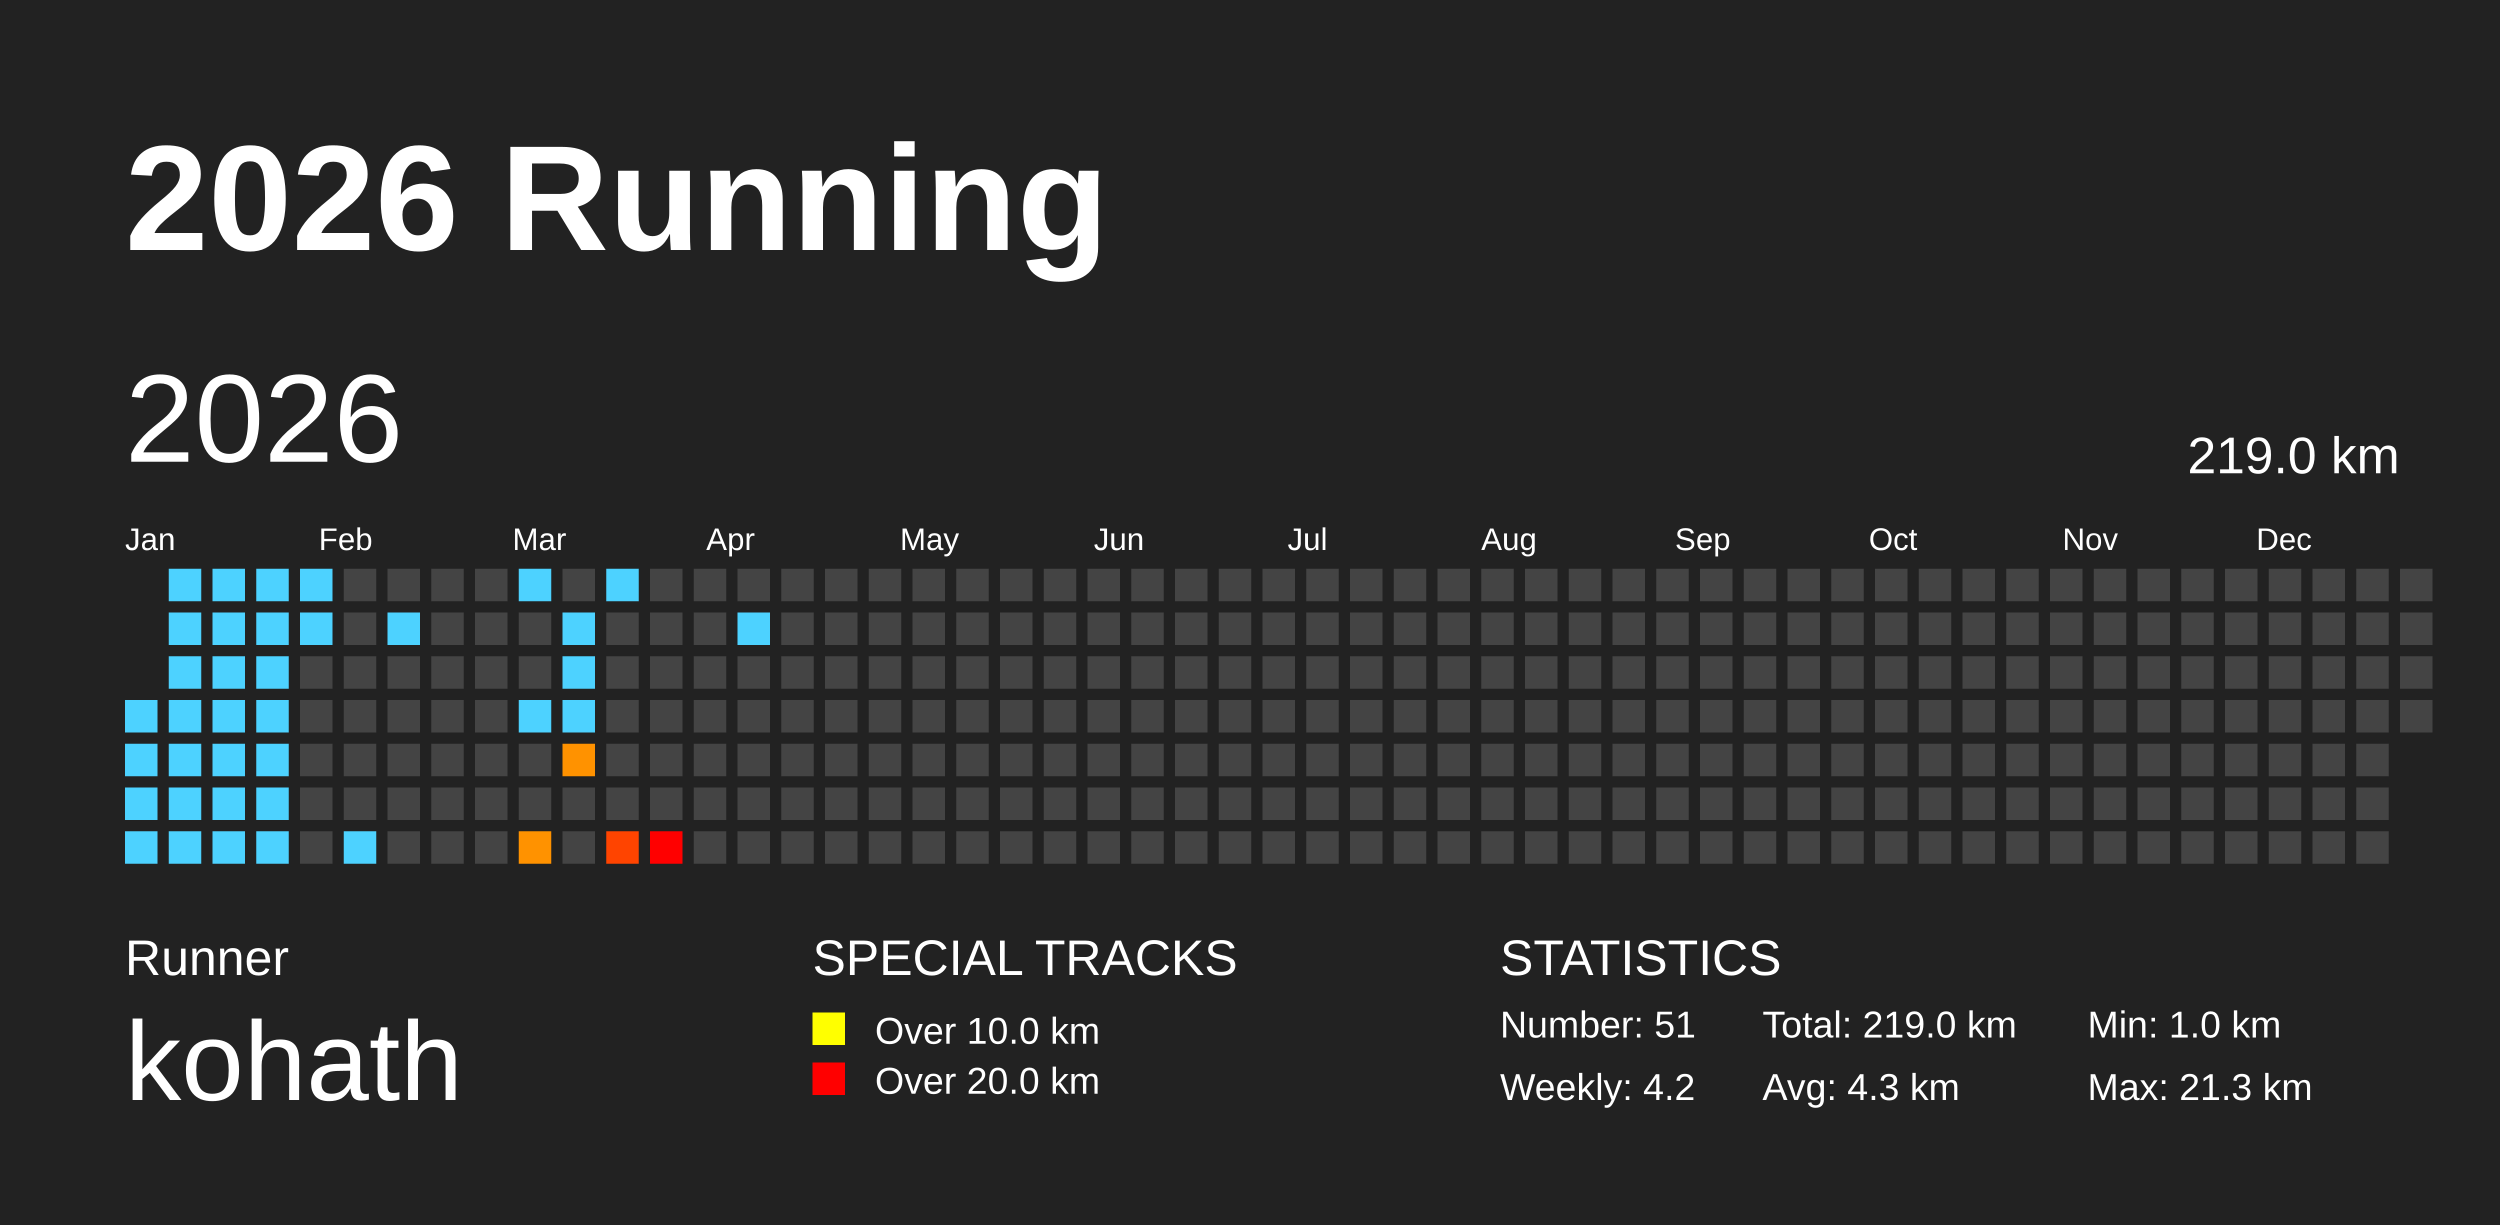
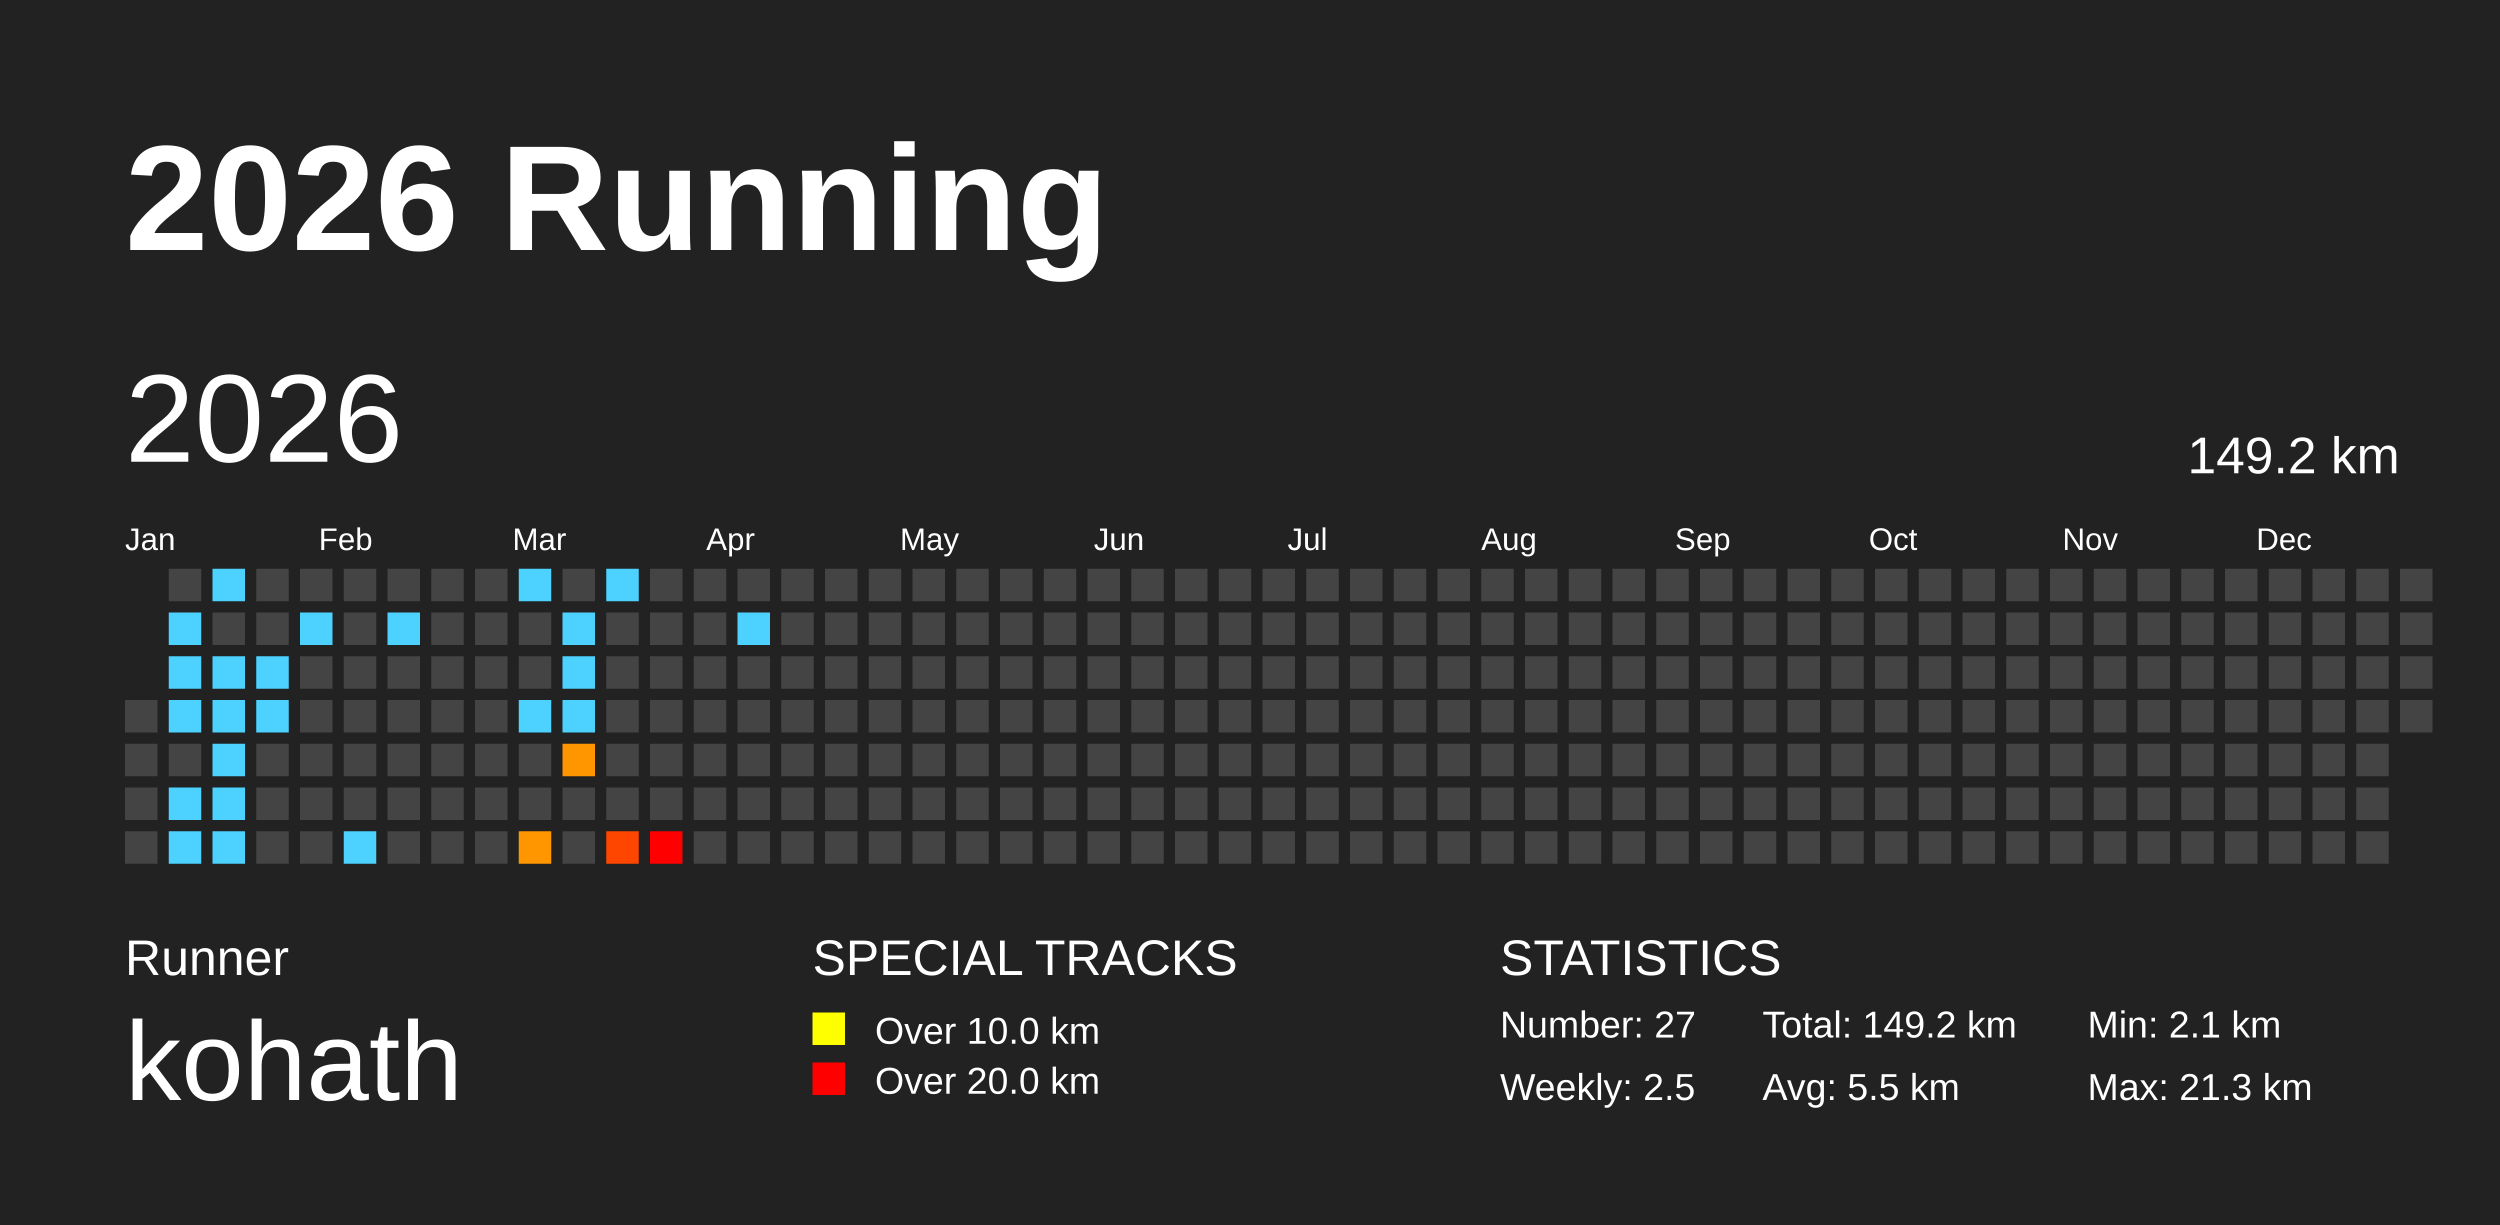
<svg xmlns="http://www.w3.org/2000/svg" baseProfile="full" height="98mm" version="1.1" viewBox="0,0,200,98" width="200mm">
  <defs>
    <pattern height="2" id="indoor-stripe" patternUnits="userSpaceOnUse" width="2">
      <line stroke="white" stroke-opacity="0.45" stroke-width="0.5" x1="0" x2="2" y1="2" y2="0" />
    </pattern>
  </defs>
  <rect fill="#222222" height="98" width="200" x="0" y="0" />
  <text fill="#FFFFFF" style="font-size:12px; font-family:Arial; font-weight:bold;" x="10" y="20">2026 Running</text>
  <text fill="#FFFFFF" style="font-size:4px; font-family:Arial" x="10" y="78">Runner</text>
  <text fill="#FFFFFF" style="font-size:9px; font-family:Arial" x="10" y="88">kohath</text>
  <text fill="#FFFFFF" style="font-size:4px; font-family:Arial" x="65" y="78">SPECIAL TRACKS</text>
  <rect fill="yellow" height="2.6" width="2.6" x="65" y="81" />
  <text fill="#FFFFFF" style="font-size:3px; font-family:Arial" x="70" y="83.5">Over 10.0 km</text>
  <rect fill="red" height="2.6" width="2.6" x="65" y="85" />
  <text fill="#FFFFFF" style="font-size:3px; font-family:Arial" x="70" y="87.5">Over 20.0 km</text>
  <text fill="#FFFFFF" style="font-size:4px; font-family:Arial" x="120" y="78">STATISTICS</text>
-   <text fill="#FFFFFF" style="font-size:3px; font-family:Arial" x="120" y="83">Number: 51</text>
-   <text fill="#FFFFFF" style="font-size:3px; font-family:Arial" x="120" y="88">Weekly: 4.2</text>
-   <text fill="#FFFFFF" style="font-size:3px; font-family:Arial" x="141" y="83">Total: 219.0 km</text>
-   <text fill="#FFFFFF" style="font-size:3px; font-family:Arial" x="141" y="88">Avg: 4.3 km</text>
-   <text fill="#FFFFFF" style="font-size:3px; font-family:Arial" x="167" y="83">Min: 1.0 km</text>
+   <text fill="#FFFFFF" style="font-size:3px; font-family:Arial" x="120" y="83">Number: 27</text>
+   <text fill="#FFFFFF" style="font-size:3px; font-family:Arial" x="120" y="88">Weekly: 2.5</text>
+   <text fill="#FFFFFF" style="font-size:3px; font-family:Arial" x="141" y="83">Total: 149.2 km</text>
+   <text fill="#FFFFFF" style="font-size:3px; font-family:Arial" x="141" y="88">Avg: 5.5 km</text>
+   <text fill="#FFFFFF" style="font-size:3px; font-family:Arial" x="167" y="83">Min: 2.1 km</text>
  <text fill="#FFFFFF" style="font-size:3px; font-family:Arial" x="167" y="88">Max: 21.3 km</text>
  <text dominant-baseline="hanging" fill="#FFFFFF" style="font-size:10.0px; font-family:Arial;" x="10" y="30">2026</text>
-   <text dominant-baseline="hanging" fill="#FFFFFF" style="font-size:4.125px; font-family:Arial;" x="175" y="35">219.0 km</text>
+   <text dominant-baseline="hanging" fill="#FFFFFF" style="font-size:4.125px; font-family:Arial;" x="175" y="35">149.2 km</text>
  <text fill="#FFFFFF" style="font-size:2.5px; font-family:Arial" x="10.0" y="44">Jan</text>
  <text fill="#FFFFFF" style="font-size:2.5px; font-family:Arial" x="25.5" y="44">Feb</text>
  <text fill="#FFFFFF" style="font-size:2.5px; font-family:Arial" x="41.0" y="44">Mar</text>
  <text fill="#FFFFFF" style="font-size:2.5px; font-family:Arial" x="56.5" y="44">Apr</text>
  <text fill="#FFFFFF" style="font-size:2.5px; font-family:Arial" x="72.0" y="44">May</text>
  <text fill="#FFFFFF" style="font-size:2.5px; font-family:Arial" x="87.5" y="44">Jun</text>
  <text fill="#FFFFFF" style="font-size:2.5px; font-family:Arial" x="103.0" y="44">Jul</text>
  <text fill="#FFFFFF" style="font-size:2.5px; font-family:Arial" x="118.5" y="44">Aug</text>
  <text fill="#FFFFFF" style="font-size:2.5px; font-family:Arial" x="134.0" y="44">Sep</text>
  <text fill="#FFFFFF" style="font-size:2.5px; font-family:Arial" x="149.5" y="44">Oct</text>
  <text fill="#FFFFFF" style="font-size:2.5px; font-family:Arial" x="165.0" y="44">Nov</text>
  <text fill="#FFFFFF" style="font-size:2.5px; font-family:Arial" x="180.5" y="44">Dec</text>
-   <rect fill="#4dd2ff" height="2.6" width="2.6" x="10.0" y="56.0" />
-   <rect fill="#4dd2ff" height="2.6" width="2.6" x="10.0" y="59.5" />
-   <rect fill="#4dd2ff" height="2.6" width="2.6" x="10.0" y="63.0" />
-   <rect fill="#4dd2ff" height="2.6" width="2.6" x="10.0" y="66.5" />
-   <rect fill="#4dd2ff" height="2.6" width="2.6" x="13.5" y="45.5" />
+   <rect fill="#444444" height="2.6" width="2.6" x="10.0" y="56.0" />
+   <rect fill="#444444" height="2.6" width="2.6" x="10.0" y="59.5" />
+   <rect fill="#444444" height="2.6" width="2.6" x="10.0" y="63.0" />
+   <rect fill="#444444" height="2.6" width="2.6" x="10.0" y="66.5" />
+   <rect fill="#444444" height="2.6" width="2.6" x="13.5" y="45.5" />
  <rect fill="#4dd2ff" height="2.6" width="2.6" x="13.5" y="49.0" />
  <rect fill="#4dd2ff" height="2.6" width="2.6" x="13.5" y="52.5" />
  <rect fill="#4dd2ff" height="2.6" width="2.6" x="13.5" y="56.0" />
-   <rect fill="#4dd2ff" height="2.6" width="2.6" x="13.5" y="59.5" />
+   <rect fill="#444444" height="2.6" width="2.6" x="13.5" y="59.5" />
  <rect fill="#4dd2ff" height="2.6" width="2.6" x="13.5" y="63.0" />
  <rect fill="#4dd2ff" height="2.6" width="2.6" x="13.5" y="66.5" />
  <rect fill="#4dd2ff" height="2.6" width="2.6" x="17.0" y="45.5" />
-   <rect fill="#4dd2ff" height="2.6" width="2.6" x="17.0" y="49.0" />
+   <rect fill="#444444" height="2.6" width="2.6" x="17.0" y="49.0" />
  <rect fill="#4dd2ff" height="2.6" width="2.6" x="17.0" y="52.5" />
  <rect fill="#4dd2ff" height="2.6" width="2.6" x="17.0" y="56.0" />
  <rect fill="#4dd2ff" height="2.6" width="2.6" x="17.0" y="59.5" />
  <rect fill="#4dd2ff" height="2.6" width="2.6" x="17.0" y="63.0" />
  <rect fill="#4dd2ff" height="2.6" width="2.6" x="17.0" y="66.5" />
-   <rect fill="#4dd2ff" height="2.6" width="2.6" x="20.5" y="45.5" />
-   <rect fill="#4dd2ff" height="2.6" width="2.6" x="20.5" y="49.0" />
+   <rect fill="#444444" height="2.6" width="2.6" x="20.5" y="45.5" />
+   <rect fill="#444444" height="2.6" width="2.6" x="20.5" y="49.0" />
  <rect fill="#4dd2ff" height="2.6" width="2.6" x="20.5" y="52.5" />
  <rect fill="#4dd2ff" height="2.6" width="2.6" x="20.5" y="56.0" />
-   <rect fill="#4dd2ff" height="2.6" width="2.6" x="20.5" y="59.5" />
-   <rect fill="#4dd2ff" height="2.6" width="2.6" x="20.5" y="63.0" />
-   <rect fill="#4dd2ff" height="2.6" width="2.6" x="20.5" y="66.5" />
-   <rect fill="#4dd2ff" height="2.6" width="2.6" x="24.0" y="45.5" />
+   <rect fill="#444444" height="2.6" width="2.6" x="20.5" y="59.5" />
+   <rect fill="#444444" height="2.6" width="2.6" x="20.5" y="63.0" />
+   <rect fill="#444444" height="2.6" width="2.6" x="20.5" y="66.5" />
+   <rect fill="#444444" height="2.6" width="2.6" x="24.0" y="45.5" />
  <rect fill="#4dd2ff" height="2.6" width="2.6" x="24.0" y="49.0" />
  <rect fill="#444444" height="2.6" width="2.6" x="24.0" y="52.5" />
  <rect fill="#444444" height="2.6" width="2.6" x="24.0" y="56.0" />
  <rect fill="#444444" height="2.6" width="2.6" x="24.0" y="59.5" />
  <rect fill="#444444" height="2.6" width="2.6" x="24.0" y="63.0" />
  <rect fill="#444444" height="2.6" width="2.6" x="24.0" y="66.5" />
  <rect fill="#444444" height="2.6" width="2.6" x="27.5" y="45.5" />
  <rect fill="#444444" height="2.6" width="2.6" x="27.5" y="49.0" />
  <rect fill="#444444" height="2.6" width="2.6" x="27.5" y="52.5" />
  <rect fill="#444444" height="2.6" width="2.6" x="27.5" y="56.0" />
  <rect fill="#444444" height="2.6" width="2.6" x="27.5" y="59.5" />
  <rect fill="#444444" height="2.6" width="2.6" x="27.5" y="63.0" />
  <rect fill="#4dd2ff" height="2.6" width="2.6" x="27.5" y="66.5" />
  <rect fill="#444444" height="2.6" width="2.6" x="31.0" y="45.5" />
  <rect fill="#4dd2ff" height="2.6" width="2.6" x="31.0" y="49.0" />
  <rect fill="#444444" height="2.6" width="2.6" x="31.0" y="52.5" />
  <rect fill="#444444" height="2.6" width="2.6" x="31.0" y="56.0" />
  <rect fill="#444444" height="2.6" width="2.6" x="31.0" y="59.5" />
  <rect fill="#444444" height="2.6" width="2.6" x="31.0" y="63.0" />
  <rect fill="#444444" height="2.6" width="2.6" x="31.0" y="66.5" />
  <rect fill="#444444" height="2.6" width="2.6" x="34.5" y="45.5" />
  <rect fill="#444444" height="2.6" width="2.6" x="34.5" y="49.0" />
  <rect fill="#444444" height="2.6" width="2.6" x="34.5" y="52.5" />
  <rect fill="#444444" height="2.6" width="2.6" x="34.5" y="56.0" />
  <rect fill="#444444" height="2.6" width="2.6" x="34.5" y="59.5" />
  <rect fill="#444444" height="2.6" width="2.6" x="34.5" y="63.0" />
  <rect fill="#444444" height="2.6" width="2.6" x="34.5" y="66.5" />
  <rect fill="#444444" height="2.6" width="2.6" x="38.0" y="45.5" />
  <rect fill="#444444" height="2.6" width="2.6" x="38.0" y="49.0" />
  <rect fill="#444444" height="2.6" width="2.6" x="38.0" y="52.5" />
  <rect fill="#444444" height="2.6" width="2.6" x="38.0" y="56.0" />
  <rect fill="#444444" height="2.6" width="2.6" x="38.0" y="59.5" />
  <rect fill="#444444" height="2.6" width="2.6" x="38.0" y="63.0" />
  <rect fill="#444444" height="2.6" width="2.6" x="38.0" y="66.5" />
  <rect fill="#4dd2ff" height="2.6" width="2.6" x="41.5" y="45.5" />
  <rect fill="#444444" height="2.6" width="2.6" x="41.5" y="49.0" />
  <rect fill="#444444" height="2.6" width="2.6" x="41.5" y="52.5" />
  <rect fill="#4dd2ff" height="2.6" width="2.6" x="41.5" y="56.0" />
  <rect fill="#444444" height="2.6" width="2.6" x="41.5" y="59.5" />
  <rect fill="#444444" height="2.6" width="2.6" x="41.5" y="63.0" />
-   <rect fill="#ff9200" height="2.6" width="2.6" x="41.5" y="66.5" />
+   <rect fill="#ff9600" height="2.6" width="2.6" x="41.5" y="66.5" />
  <rect fill="#444444" height="2.6" width="2.6" x="45.0" y="45.5" />
  <rect fill="#4dd2ff" height="2.6" width="2.6" x="45.0" y="49.0" />
  <rect fill="#4dd2ff" height="2.6" width="2.6" x="45.0" y="52.5" />
  <rect fill="#4dd2ff" height="2.6" width="2.6" x="45.0" y="56.0" />
-   <rect fill="#ff9200" height="2.6" width="2.6" x="45.0" y="59.5" />
+   <rect fill="#ff9600" height="2.6" width="2.6" x="45.0" y="59.5" />
  <rect fill="#444444" height="2.6" width="2.6" x="45.0" y="63.0" />
  <rect fill="#444444" height="2.6" width="2.6" x="45.0" y="66.5" />
  <rect fill="#4dd2ff" height="2.6" width="2.6" x="48.5" y="45.5" />
  <rect fill="#444444" height="2.6" width="2.6" x="48.5" y="49.0" />
  <rect fill="#444444" height="2.6" width="2.6" x="48.5" y="52.5" />
  <rect fill="#444444" height="2.6" width="2.6" x="48.5" y="56.0" />
  <rect fill="#444444" height="2.6" width="2.6" x="48.5" y="59.5" />
  <rect fill="#444444" height="2.6" width="2.6" x="48.5" y="63.0" />
-   <rect fill="#ff4400" height="2.6" width="2.6" x="48.5" y="66.5" />
+   <rect fill="#ff4600" height="2.6" width="2.6" x="48.5" y="66.5" />
  <rect fill="#444444" height="2.6" width="2.6" x="52.0" y="45.5" />
  <rect fill="#444444" height="2.6" width="2.6" x="52.0" y="49.0" />
  <rect fill="#444444" height="2.6" width="2.6" x="52.0" y="52.5" />
  <rect fill="#444444" height="2.6" width="2.6" x="52.0" y="56.0" />
  <rect fill="#444444" height="2.6" width="2.6" x="52.0" y="59.5" />
  <rect fill="#444444" height="2.6" width="2.6" x="52.0" y="63.0" />
  <rect fill="red" height="2.6" width="2.6" x="52.0" y="66.5" />
  <rect fill="#444444" height="2.6" width="2.6" x="55.5" y="45.5" />
  <rect fill="#444444" height="2.6" width="2.6" x="55.5" y="49.0" />
  <rect fill="#444444" height="2.6" width="2.6" x="55.5" y="52.5" />
  <rect fill="#444444" height="2.6" width="2.6" x="55.5" y="56.0" />
  <rect fill="#444444" height="2.6" width="2.6" x="55.5" y="59.5" />
  <rect fill="#444444" height="2.6" width="2.6" x="55.5" y="63.0" />
  <rect fill="#444444" height="2.6" width="2.6" x="55.5" y="66.5" />
  <rect fill="#444444" height="2.6" width="2.6" x="59.0" y="45.5" />
  <rect fill="#4dd2ff" height="2.6" width="2.6" x="59.0" y="49.0" />
  <rect fill="#444444" height="2.6" width="2.6" x="59.0" y="52.5" />
  <rect fill="#444444" height="2.6" width="2.6" x="59.0" y="56.0" />
  <rect fill="#444444" height="2.6" width="2.6" x="59.0" y="59.5" />
  <rect fill="#444444" height="2.6" width="2.6" x="59.0" y="63.0" />
  <rect fill="#444444" height="2.6" width="2.6" x="59.0" y="66.5" />
  <rect fill="#444444" height="2.6" width="2.6" x="62.5" y="45.5" />
  <rect fill="#444444" height="2.6" width="2.6" x="62.5" y="49.0" />
  <rect fill="#444444" height="2.6" width="2.6" x="62.5" y="52.5" />
  <rect fill="#444444" height="2.6" width="2.6" x="62.5" y="56.0" />
  <rect fill="#444444" height="2.6" width="2.6" x="62.5" y="59.5" />
  <rect fill="#444444" height="2.6" width="2.6" x="62.5" y="63.0" />
  <rect fill="#444444" height="2.6" width="2.6" x="62.5" y="66.5" />
  <rect fill="#444444" height="2.6" width="2.6" x="66.0" y="45.5" />
  <rect fill="#444444" height="2.6" width="2.6" x="66.0" y="49.0" />
  <rect fill="#444444" height="2.6" width="2.6" x="66.0" y="52.5" />
  <rect fill="#444444" height="2.6" width="2.6" x="66.0" y="56.0" />
  <rect fill="#444444" height="2.6" width="2.6" x="66.0" y="59.5" />
  <rect fill="#444444" height="2.6" width="2.6" x="66.0" y="63.0" />
  <rect fill="#444444" height="2.6" width="2.6" x="66.0" y="66.5" />
  <rect fill="#444444" height="2.6" width="2.6" x="69.5" y="45.5" />
  <rect fill="#444444" height="2.6" width="2.6" x="69.5" y="49.0" />
  <rect fill="#444444" height="2.6" width="2.6" x="69.5" y="52.5" />
  <rect fill="#444444" height="2.6" width="2.6" x="69.5" y="56.0" />
  <rect fill="#444444" height="2.6" width="2.6" x="69.5" y="59.5" />
  <rect fill="#444444" height="2.6" width="2.6" x="69.5" y="63.0" />
  <rect fill="#444444" height="2.6" width="2.6" x="69.5" y="66.5" />
  <rect fill="#444444" height="2.6" width="2.6" x="73.0" y="45.5" />
  <rect fill="#444444" height="2.6" width="2.6" x="73.0" y="49.0" />
  <rect fill="#444444" height="2.6" width="2.6" x="73.0" y="52.5" />
  <rect fill="#444444" height="2.6" width="2.6" x="73.0" y="56.0" />
  <rect fill="#444444" height="2.6" width="2.6" x="73.0" y="59.5" />
  <rect fill="#444444" height="2.6" width="2.6" x="73.0" y="63.0" />
  <rect fill="#444444" height="2.6" width="2.6" x="73.0" y="66.5" />
  <rect fill="#444444" height="2.6" width="2.6" x="76.5" y="45.5" />
  <rect fill="#444444" height="2.6" width="2.6" x="76.5" y="49.0" />
  <rect fill="#444444" height="2.6" width="2.6" x="76.5" y="52.5" />
  <rect fill="#444444" height="2.6" width="2.6" x="76.5" y="56.0" />
  <rect fill="#444444" height="2.6" width="2.6" x="76.5" y="59.5" />
  <rect fill="#444444" height="2.6" width="2.6" x="76.5" y="63.0" />
  <rect fill="#444444" height="2.6" width="2.6" x="76.5" y="66.5" />
  <rect fill="#444444" height="2.6" width="2.6" x="80.0" y="45.5" />
  <rect fill="#444444" height="2.6" width="2.6" x="80.0" y="49.0" />
  <rect fill="#444444" height="2.6" width="2.6" x="80.0" y="52.5" />
  <rect fill="#444444" height="2.6" width="2.6" x="80.0" y="56.0" />
  <rect fill="#444444" height="2.6" width="2.6" x="80.0" y="59.5" />
  <rect fill="#444444" height="2.6" width="2.6" x="80.0" y="63.0" />
  <rect fill="#444444" height="2.6" width="2.6" x="80.0" y="66.5" />
  <rect fill="#444444" height="2.6" width="2.6" x="83.5" y="45.5" />
  <rect fill="#444444" height="2.6" width="2.6" x="83.5" y="49.0" />
  <rect fill="#444444" height="2.6" width="2.6" x="83.5" y="52.5" />
  <rect fill="#444444" height="2.6" width="2.6" x="83.5" y="56.0" />
  <rect fill="#444444" height="2.6" width="2.6" x="83.5" y="59.5" />
  <rect fill="#444444" height="2.6" width="2.6" x="83.5" y="63.0" />
  <rect fill="#444444" height="2.6" width="2.6" x="83.5" y="66.5" />
  <rect fill="#444444" height="2.6" width="2.6" x="87.0" y="45.5" />
  <rect fill="#444444" height="2.6" width="2.6" x="87.0" y="49.0" />
  <rect fill="#444444" height="2.6" width="2.6" x="87.0" y="52.5" />
  <rect fill="#444444" height="2.6" width="2.6" x="87.0" y="56.0" />
  <rect fill="#444444" height="2.6" width="2.6" x="87.0" y="59.5" />
  <rect fill="#444444" height="2.6" width="2.6" x="87.0" y="63.0" />
  <rect fill="#444444" height="2.6" width="2.6" x="87.0" y="66.5" />
  <rect fill="#444444" height="2.6" width="2.6" x="90.5" y="45.5" />
  <rect fill="#444444" height="2.6" width="2.6" x="90.5" y="49.0" />
  <rect fill="#444444" height="2.6" width="2.6" x="90.5" y="52.5" />
  <rect fill="#444444" height="2.6" width="2.6" x="90.5" y="56.0" />
  <rect fill="#444444" height="2.6" width="2.6" x="90.5" y="59.5" />
  <rect fill="#444444" height="2.6" width="2.6" x="90.5" y="63.0" />
  <rect fill="#444444" height="2.6" width="2.6" x="90.5" y="66.5" />
  <rect fill="#444444" height="2.6" width="2.6" x="94.0" y="45.5" />
  <rect fill="#444444" height="2.6" width="2.6" x="94.0" y="49.0" />
  <rect fill="#444444" height="2.6" width="2.6" x="94.0" y="52.5" />
  <rect fill="#444444" height="2.6" width="2.6" x="94.0" y="56.0" />
  <rect fill="#444444" height="2.6" width="2.6" x="94.0" y="59.5" />
  <rect fill="#444444" height="2.6" width="2.6" x="94.0" y="63.0" />
  <rect fill="#444444" height="2.6" width="2.6" x="94.0" y="66.5" />
  <rect fill="#444444" height="2.6" width="2.6" x="97.5" y="45.5" />
  <rect fill="#444444" height="2.6" width="2.6" x="97.5" y="49.0" />
  <rect fill="#444444" height="2.6" width="2.6" x="97.5" y="52.5" />
  <rect fill="#444444" height="2.6" width="2.6" x="97.5" y="56.0" />
  <rect fill="#444444" height="2.6" width="2.6" x="97.5" y="59.5" />
  <rect fill="#444444" height="2.6" width="2.6" x="97.5" y="63.0" />
  <rect fill="#444444" height="2.6" width="2.6" x="97.5" y="66.5" />
  <rect fill="#444444" height="2.6" width="2.6" x="101.0" y="45.5" />
  <rect fill="#444444" height="2.6" width="2.6" x="101.0" y="49.0" />
  <rect fill="#444444" height="2.6" width="2.6" x="101.0" y="52.5" />
  <rect fill="#444444" height="2.6" width="2.6" x="101.0" y="56.0" />
  <rect fill="#444444" height="2.6" width="2.6" x="101.0" y="59.5" />
  <rect fill="#444444" height="2.6" width="2.6" x="101.0" y="63.0" />
  <rect fill="#444444" height="2.6" width="2.6" x="101.0" y="66.5" />
  <rect fill="#444444" height="2.6" width="2.6" x="104.5" y="45.5" />
  <rect fill="#444444" height="2.6" width="2.6" x="104.5" y="49.0" />
  <rect fill="#444444" height="2.6" width="2.6" x="104.5" y="52.5" />
  <rect fill="#444444" height="2.6" width="2.6" x="104.5" y="56.0" />
  <rect fill="#444444" height="2.6" width="2.6" x="104.5" y="59.5" />
  <rect fill="#444444" height="2.6" width="2.6" x="104.5" y="63.0" />
  <rect fill="#444444" height="2.6" width="2.6" x="104.5" y="66.5" />
  <rect fill="#444444" height="2.6" width="2.6" x="108.0" y="45.5" />
  <rect fill="#444444" height="2.6" width="2.6" x="108.0" y="49.0" />
  <rect fill="#444444" height="2.6" width="2.6" x="108.0" y="52.5" />
  <rect fill="#444444" height="2.6" width="2.6" x="108.0" y="56.0" />
  <rect fill="#444444" height="2.6" width="2.6" x="108.0" y="59.5" />
  <rect fill="#444444" height="2.6" width="2.6" x="108.0" y="63.0" />
  <rect fill="#444444" height="2.6" width="2.6" x="108.0" y="66.5" />
  <rect fill="#444444" height="2.6" width="2.6" x="111.5" y="45.5" />
  <rect fill="#444444" height="2.6" width="2.6" x="111.5" y="49.0" />
  <rect fill="#444444" height="2.6" width="2.6" x="111.5" y="52.5" />
  <rect fill="#444444" height="2.6" width="2.6" x="111.5" y="56.0" />
  <rect fill="#444444" height="2.6" width="2.6" x="111.5" y="59.5" />
  <rect fill="#444444" height="2.6" width="2.6" x="111.5" y="63.0" />
  <rect fill="#444444" height="2.6" width="2.6" x="111.5" y="66.5" />
  <rect fill="#444444" height="2.6" width="2.6" x="115.0" y="45.5" />
  <rect fill="#444444" height="2.6" width="2.6" x="115.0" y="49.0" />
  <rect fill="#444444" height="2.6" width="2.6" x="115.0" y="52.5" />
  <rect fill="#444444" height="2.6" width="2.6" x="115.0" y="56.0" />
  <rect fill="#444444" height="2.6" width="2.6" x="115.0" y="59.5" />
  <rect fill="#444444" height="2.6" width="2.6" x="115.0" y="63.0" />
  <rect fill="#444444" height="2.6" width="2.6" x="115.0" y="66.5" />
  <rect fill="#444444" height="2.6" width="2.6" x="118.5" y="45.5" />
  <rect fill="#444444" height="2.6" width="2.6" x="118.5" y="49.0" />
  <rect fill="#444444" height="2.6" width="2.6" x="118.5" y="52.5" />
  <rect fill="#444444" height="2.6" width="2.6" x="118.5" y="56.0" />
  <rect fill="#444444" height="2.6" width="2.6" x="118.5" y="59.5" />
  <rect fill="#444444" height="2.6" width="2.6" x="118.5" y="63.0" />
  <rect fill="#444444" height="2.6" width="2.6" x="118.5" y="66.5" />
  <rect fill="#444444" height="2.6" width="2.6" x="122.0" y="45.5" />
  <rect fill="#444444" height="2.6" width="2.6" x="122.0" y="49.0" />
  <rect fill="#444444" height="2.6" width="2.6" x="122.0" y="52.5" />
  <rect fill="#444444" height="2.6" width="2.6" x="122.0" y="56.0" />
  <rect fill="#444444" height="2.6" width="2.6" x="122.0" y="59.5" />
  <rect fill="#444444" height="2.6" width="2.6" x="122.0" y="63.0" />
  <rect fill="#444444" height="2.6" width="2.6" x="122.0" y="66.5" />
  <rect fill="#444444" height="2.6" width="2.6" x="125.5" y="45.5" />
  <rect fill="#444444" height="2.6" width="2.6" x="125.5" y="49.0" />
  <rect fill="#444444" height="2.6" width="2.6" x="125.5" y="52.5" />
  <rect fill="#444444" height="2.6" width="2.6" x="125.5" y="56.0" />
  <rect fill="#444444" height="2.6" width="2.6" x="125.5" y="59.5" />
  <rect fill="#444444" height="2.6" width="2.6" x="125.5" y="63.0" />
  <rect fill="#444444" height="2.6" width="2.6" x="125.5" y="66.5" />
  <rect fill="#444444" height="2.6" width="2.6" x="129.0" y="45.5" />
  <rect fill="#444444" height="2.6" width="2.6" x="129.0" y="49.0" />
  <rect fill="#444444" height="2.6" width="2.6" x="129.0" y="52.5" />
  <rect fill="#444444" height="2.6" width="2.6" x="129.0" y="56.0" />
  <rect fill="#444444" height="2.6" width="2.6" x="129.0" y="59.5" />
  <rect fill="#444444" height="2.6" width="2.6" x="129.0" y="63.0" />
  <rect fill="#444444" height="2.6" width="2.6" x="129.0" y="66.5" />
  <rect fill="#444444" height="2.6" width="2.6" x="132.5" y="45.5" />
  <rect fill="#444444" height="2.6" width="2.6" x="132.5" y="49.0" />
  <rect fill="#444444" height="2.6" width="2.6" x="132.5" y="52.5" />
  <rect fill="#444444" height="2.6" width="2.6" x="132.5" y="56.0" />
  <rect fill="#444444" height="2.6" width="2.6" x="132.5" y="59.5" />
  <rect fill="#444444" height="2.6" width="2.6" x="132.5" y="63.0" />
  <rect fill="#444444" height="2.6" width="2.6" x="132.5" y="66.5" />
  <rect fill="#444444" height="2.6" width="2.6" x="136.0" y="45.5" />
  <rect fill="#444444" height="2.6" width="2.6" x="136.0" y="49.0" />
  <rect fill="#444444" height="2.6" width="2.6" x="136.0" y="52.5" />
  <rect fill="#444444" height="2.6" width="2.6" x="136.0" y="56.0" />
  <rect fill="#444444" height="2.6" width="2.6" x="136.0" y="59.5" />
  <rect fill="#444444" height="2.6" width="2.6" x="136.0" y="63.0" />
  <rect fill="#444444" height="2.6" width="2.6" x="136.0" y="66.5" />
  <rect fill="#444444" height="2.6" width="2.6" x="139.5" y="45.5" />
  <rect fill="#444444" height="2.6" width="2.6" x="139.5" y="49.0" />
  <rect fill="#444444" height="2.6" width="2.6" x="139.5" y="52.5" />
  <rect fill="#444444" height="2.6" width="2.6" x="139.5" y="56.0" />
  <rect fill="#444444" height="2.6" width="2.6" x="139.5" y="59.5" />
  <rect fill="#444444" height="2.6" width="2.6" x="139.5" y="63.0" />
  <rect fill="#444444" height="2.6" width="2.6" x="139.5" y="66.5" />
  <rect fill="#444444" height="2.6" width="2.6" x="143.0" y="45.5" />
  <rect fill="#444444" height="2.6" width="2.6" x="143.0" y="49.0" />
  <rect fill="#444444" height="2.6" width="2.6" x="143.0" y="52.5" />
  <rect fill="#444444" height="2.6" width="2.6" x="143.0" y="56.0" />
  <rect fill="#444444" height="2.6" width="2.6" x="143.0" y="59.5" />
  <rect fill="#444444" height="2.6" width="2.6" x="143.0" y="63.0" />
  <rect fill="#444444" height="2.6" width="2.6" x="143.0" y="66.5" />
  <rect fill="#444444" height="2.6" width="2.6" x="146.5" y="45.5" />
  <rect fill="#444444" height="2.6" width="2.6" x="146.5" y="49.0" />
  <rect fill="#444444" height="2.6" width="2.6" x="146.5" y="52.5" />
  <rect fill="#444444" height="2.6" width="2.6" x="146.5" y="56.0" />
  <rect fill="#444444" height="2.6" width="2.6" x="146.5" y="59.5" />
  <rect fill="#444444" height="2.6" width="2.6" x="146.5" y="63.0" />
  <rect fill="#444444" height="2.6" width="2.6" x="146.5" y="66.5" />
  <rect fill="#444444" height="2.6" width="2.6" x="150.0" y="45.5" />
  <rect fill="#444444" height="2.6" width="2.6" x="150.0" y="49.0" />
  <rect fill="#444444" height="2.6" width="2.6" x="150.0" y="52.5" />
  <rect fill="#444444" height="2.6" width="2.6" x="150.0" y="56.0" />
  <rect fill="#444444" height="2.6" width="2.6" x="150.0" y="59.5" />
  <rect fill="#444444" height="2.6" width="2.6" x="150.0" y="63.0" />
  <rect fill="#444444" height="2.6" width="2.6" x="150.0" y="66.5" />
  <rect fill="#444444" height="2.6" width="2.6" x="153.5" y="45.5" />
  <rect fill="#444444" height="2.6" width="2.6" x="153.5" y="49.0" />
  <rect fill="#444444" height="2.6" width="2.6" x="153.5" y="52.5" />
  <rect fill="#444444" height="2.6" width="2.6" x="153.5" y="56.0" />
  <rect fill="#444444" height="2.6" width="2.6" x="153.5" y="59.5" />
  <rect fill="#444444" height="2.6" width="2.6" x="153.5" y="63.0" />
  <rect fill="#444444" height="2.6" width="2.6" x="153.5" y="66.5" />
  <rect fill="#444444" height="2.6" width="2.6" x="157.0" y="45.5" />
  <rect fill="#444444" height="2.6" width="2.6" x="157.0" y="49.0" />
  <rect fill="#444444" height="2.6" width="2.6" x="157.0" y="52.5" />
  <rect fill="#444444" height="2.6" width="2.6" x="157.0" y="56.0" />
  <rect fill="#444444" height="2.6" width="2.6" x="157.0" y="59.5" />
  <rect fill="#444444" height="2.6" width="2.6" x="157.0" y="63.0" />
  <rect fill="#444444" height="2.6" width="2.6" x="157.0" y="66.5" />
  <rect fill="#444444" height="2.6" width="2.6" x="160.5" y="45.5" />
  <rect fill="#444444" height="2.6" width="2.6" x="160.5" y="49.0" />
  <rect fill="#444444" height="2.6" width="2.6" x="160.5" y="52.5" />
  <rect fill="#444444" height="2.6" width="2.6" x="160.5" y="56.0" />
  <rect fill="#444444" height="2.6" width="2.6" x="160.5" y="59.5" />
  <rect fill="#444444" height="2.6" width="2.6" x="160.5" y="63.0" />
  <rect fill="#444444" height="2.6" width="2.6" x="160.5" y="66.5" />
  <rect fill="#444444" height="2.6" width="2.6" x="164.0" y="45.5" />
  <rect fill="#444444" height="2.6" width="2.6" x="164.0" y="49.0" />
  <rect fill="#444444" height="2.6" width="2.6" x="164.0" y="52.5" />
  <rect fill="#444444" height="2.6" width="2.6" x="164.0" y="56.0" />
  <rect fill="#444444" height="2.6" width="2.6" x="164.0" y="59.5" />
  <rect fill="#444444" height="2.6" width="2.6" x="164.0" y="63.0" />
  <rect fill="#444444" height="2.6" width="2.6" x="164.0" y="66.5" />
  <rect fill="#444444" height="2.6" width="2.6" x="167.5" y="45.5" />
  <rect fill="#444444" height="2.6" width="2.6" x="167.5" y="49.0" />
  <rect fill="#444444" height="2.6" width="2.6" x="167.5" y="52.5" />
  <rect fill="#444444" height="2.6" width="2.6" x="167.5" y="56.0" />
  <rect fill="#444444" height="2.6" width="2.6" x="167.5" y="59.5" />
  <rect fill="#444444" height="2.6" width="2.6" x="167.5" y="63.0" />
  <rect fill="#444444" height="2.6" width="2.6" x="167.5" y="66.5" />
  <rect fill="#444444" height="2.6" width="2.6" x="171.0" y="45.5" />
  <rect fill="#444444" height="2.6" width="2.6" x="171.0" y="49.0" />
  <rect fill="#444444" height="2.6" width="2.6" x="171.0" y="52.5" />
  <rect fill="#444444" height="2.6" width="2.6" x="171.0" y="56.0" />
  <rect fill="#444444" height="2.6" width="2.6" x="171.0" y="59.5" />
  <rect fill="#444444" height="2.6" width="2.6" x="171.0" y="63.0" />
  <rect fill="#444444" height="2.6" width="2.6" x="171.0" y="66.5" />
  <rect fill="#444444" height="2.6" width="2.6" x="174.5" y="45.5" />
  <rect fill="#444444" height="2.6" width="2.6" x="174.5" y="49.0" />
  <rect fill="#444444" height="2.6" width="2.6" x="174.5" y="52.5" />
  <rect fill="#444444" height="2.6" width="2.6" x="174.5" y="56.0" />
  <rect fill="#444444" height="2.6" width="2.6" x="174.5" y="59.5" />
  <rect fill="#444444" height="2.6" width="2.6" x="174.5" y="63.0" />
  <rect fill="#444444" height="2.6" width="2.6" x="174.5" y="66.5" />
  <rect fill="#444444" height="2.6" width="2.6" x="178.0" y="45.5" />
  <rect fill="#444444" height="2.6" width="2.6" x="178.0" y="49.0" />
  <rect fill="#444444" height="2.6" width="2.6" x="178.0" y="52.5" />
  <rect fill="#444444" height="2.6" width="2.6" x="178.0" y="56.0" />
  <rect fill="#444444" height="2.6" width="2.6" x="178.0" y="59.5" />
  <rect fill="#444444" height="2.6" width="2.6" x="178.0" y="63.0" />
  <rect fill="#444444" height="2.6" width="2.6" x="178.0" y="66.5" />
  <rect fill="#444444" height="2.6" width="2.6" x="181.5" y="45.5" />
  <rect fill="#444444" height="2.6" width="2.6" x="181.5" y="49.0" />
  <rect fill="#444444" height="2.6" width="2.6" x="181.5" y="52.5" />
  <rect fill="#444444" height="2.6" width="2.6" x="181.5" y="56.0" />
  <rect fill="#444444" height="2.6" width="2.6" x="181.5" y="59.5" />
  <rect fill="#444444" height="2.6" width="2.6" x="181.5" y="63.0" />
  <rect fill="#444444" height="2.6" width="2.6" x="181.5" y="66.5" />
  <rect fill="#444444" height="2.6" width="2.6" x="185.0" y="45.5" />
  <rect fill="#444444" height="2.6" width="2.6" x="185.0" y="49.0" />
  <rect fill="#444444" height="2.6" width="2.6" x="185.0" y="52.5" />
  <rect fill="#444444" height="2.6" width="2.6" x="185.0" y="56.0" />
  <rect fill="#444444" height="2.6" width="2.6" x="185.0" y="59.5" />
  <rect fill="#444444" height="2.6" width="2.6" x="185.0" y="63.0" />
  <rect fill="#444444" height="2.6" width="2.6" x="185.0" y="66.5" />
  <rect fill="#444444" height="2.6" width="2.6" x="188.5" y="45.5" />
  <rect fill="#444444" height="2.6" width="2.6" x="188.5" y="49.0" />
  <rect fill="#444444" height="2.6" width="2.6" x="188.5" y="52.5" />
  <rect fill="#444444" height="2.6" width="2.6" x="188.5" y="56.0" />
  <rect fill="#444444" height="2.6" width="2.6" x="188.5" y="59.5" />
  <rect fill="#444444" height="2.6" width="2.6" x="188.5" y="63.0" />
  <rect fill="#444444" height="2.6" width="2.6" x="188.5" y="66.5" />
  <rect fill="#444444" height="2.6" width="2.6" x="192.0" y="45.5" />
  <rect fill="#444444" height="2.6" width="2.6" x="192.0" y="49.0" />
  <rect fill="#444444" height="2.6" width="2.6" x="192.0" y="52.5" />
  <rect fill="#444444" height="2.6" width="2.6" x="192.0" y="56.0" />
</svg>
